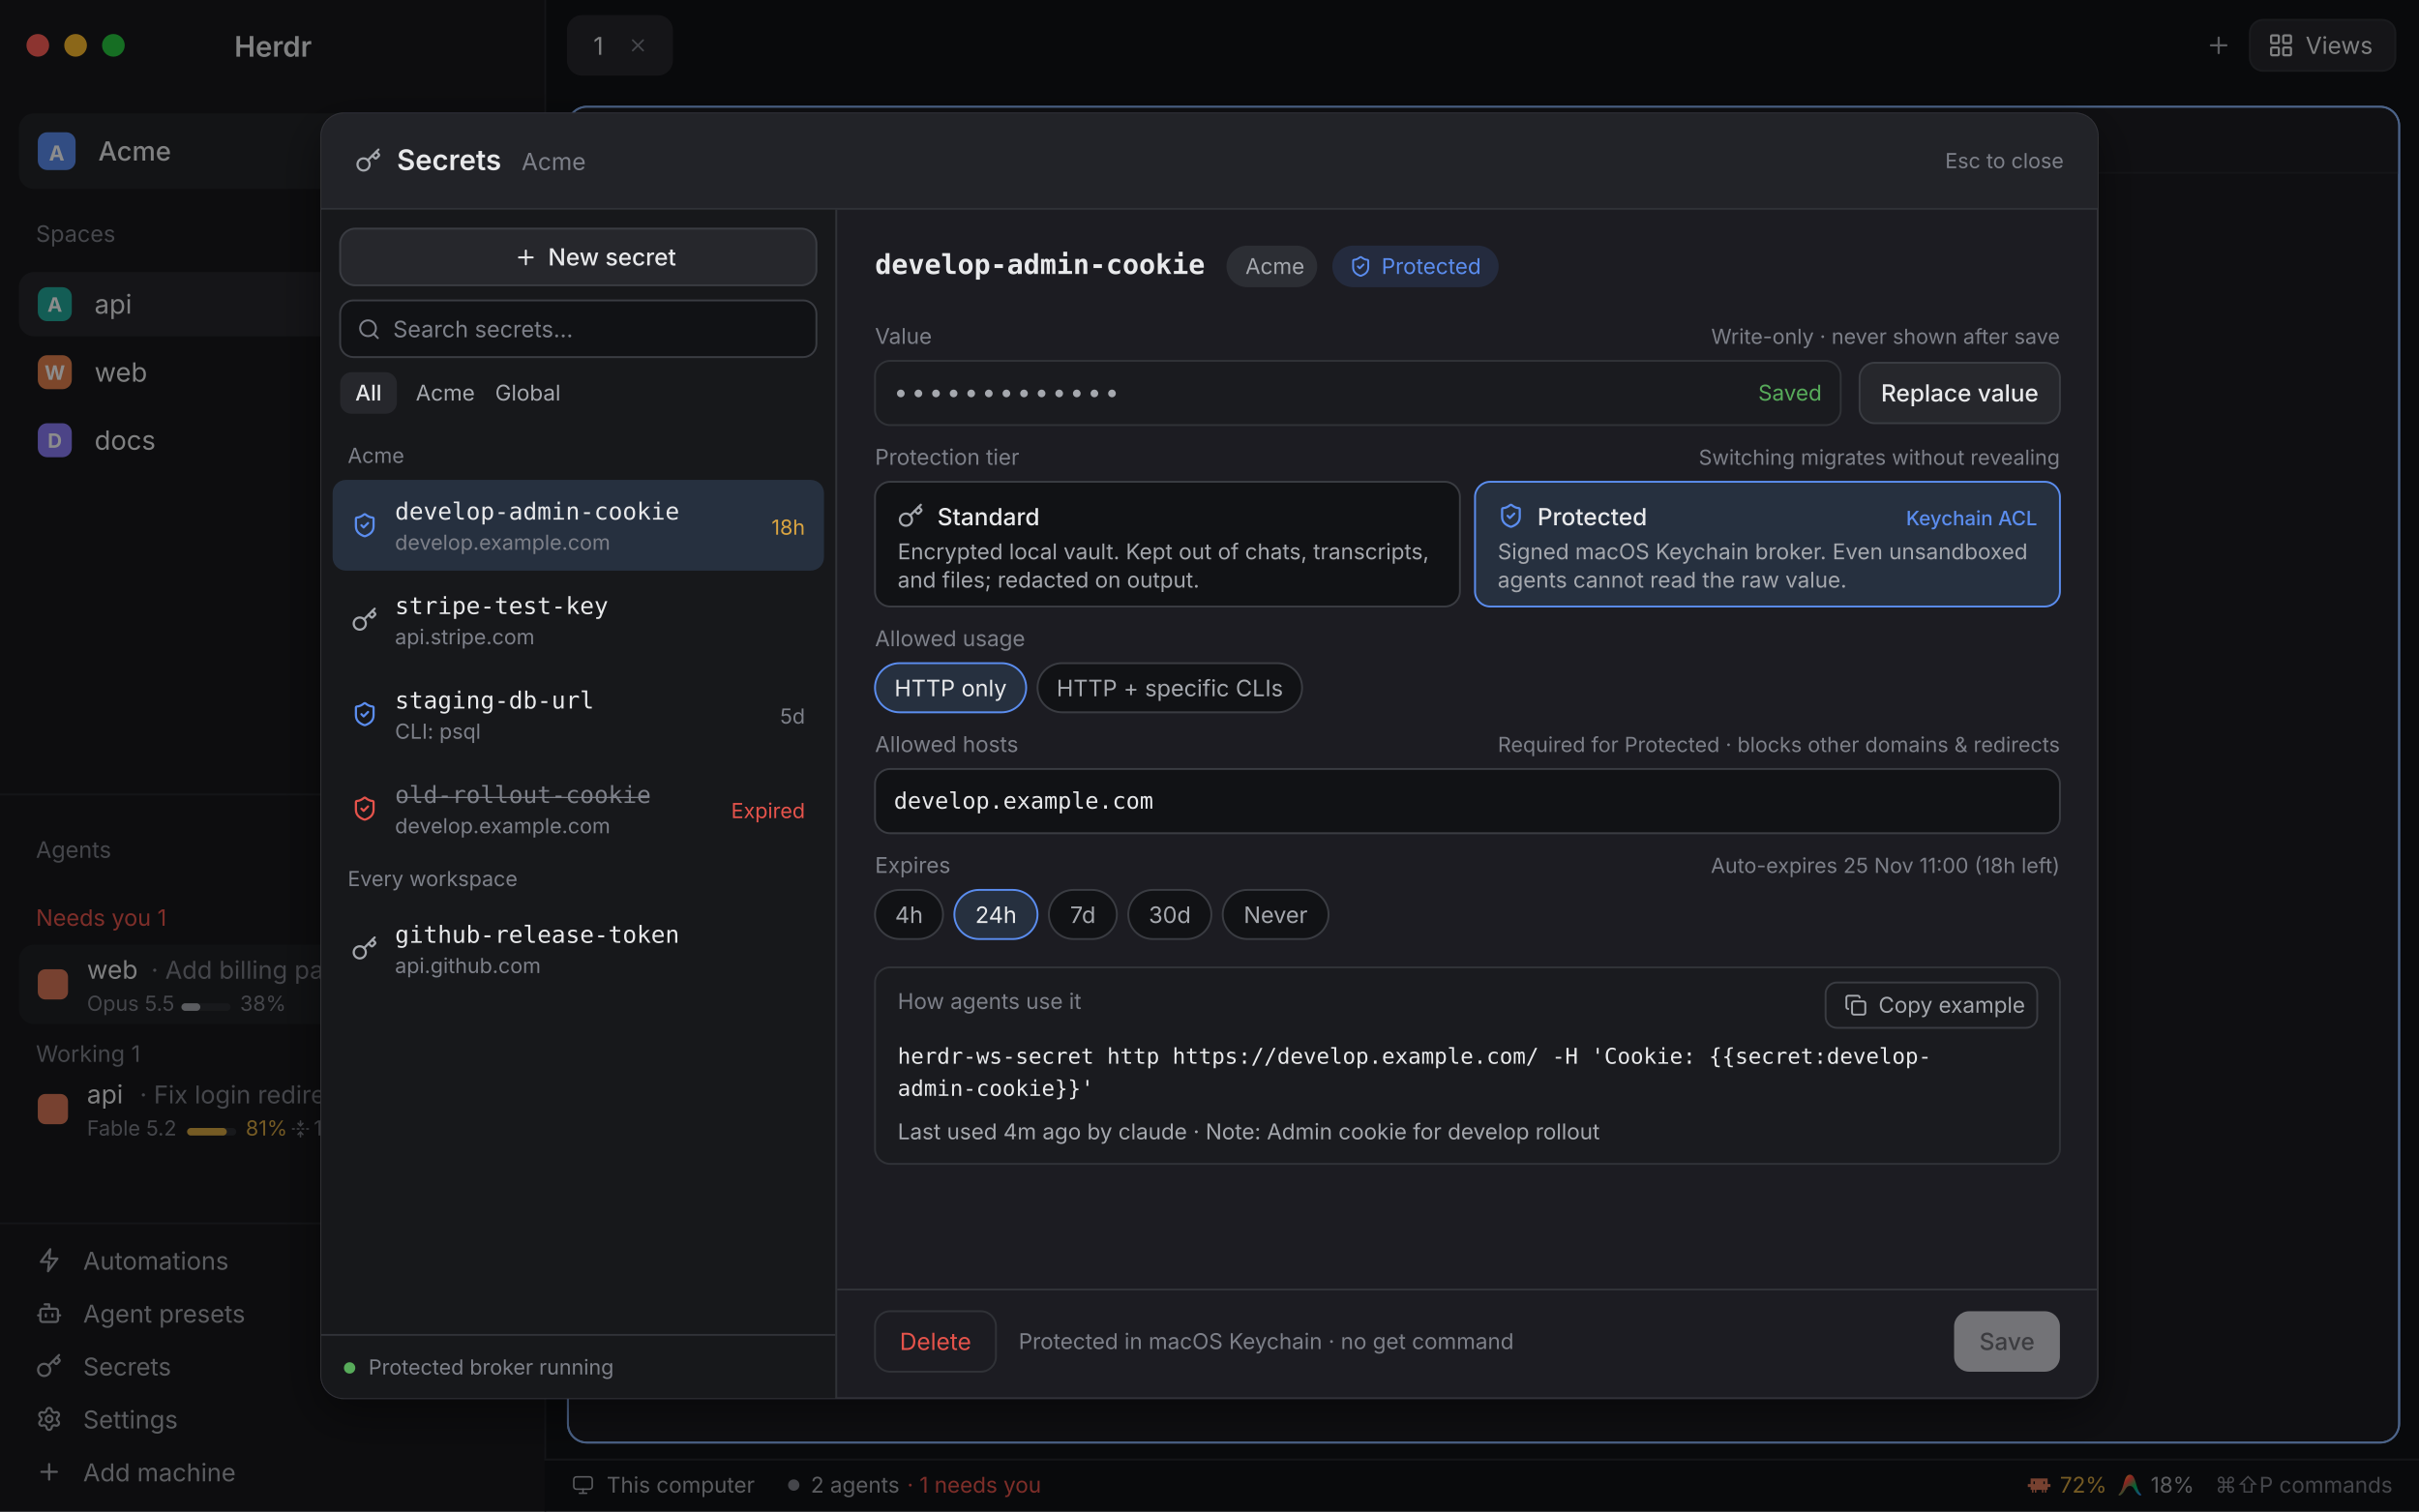
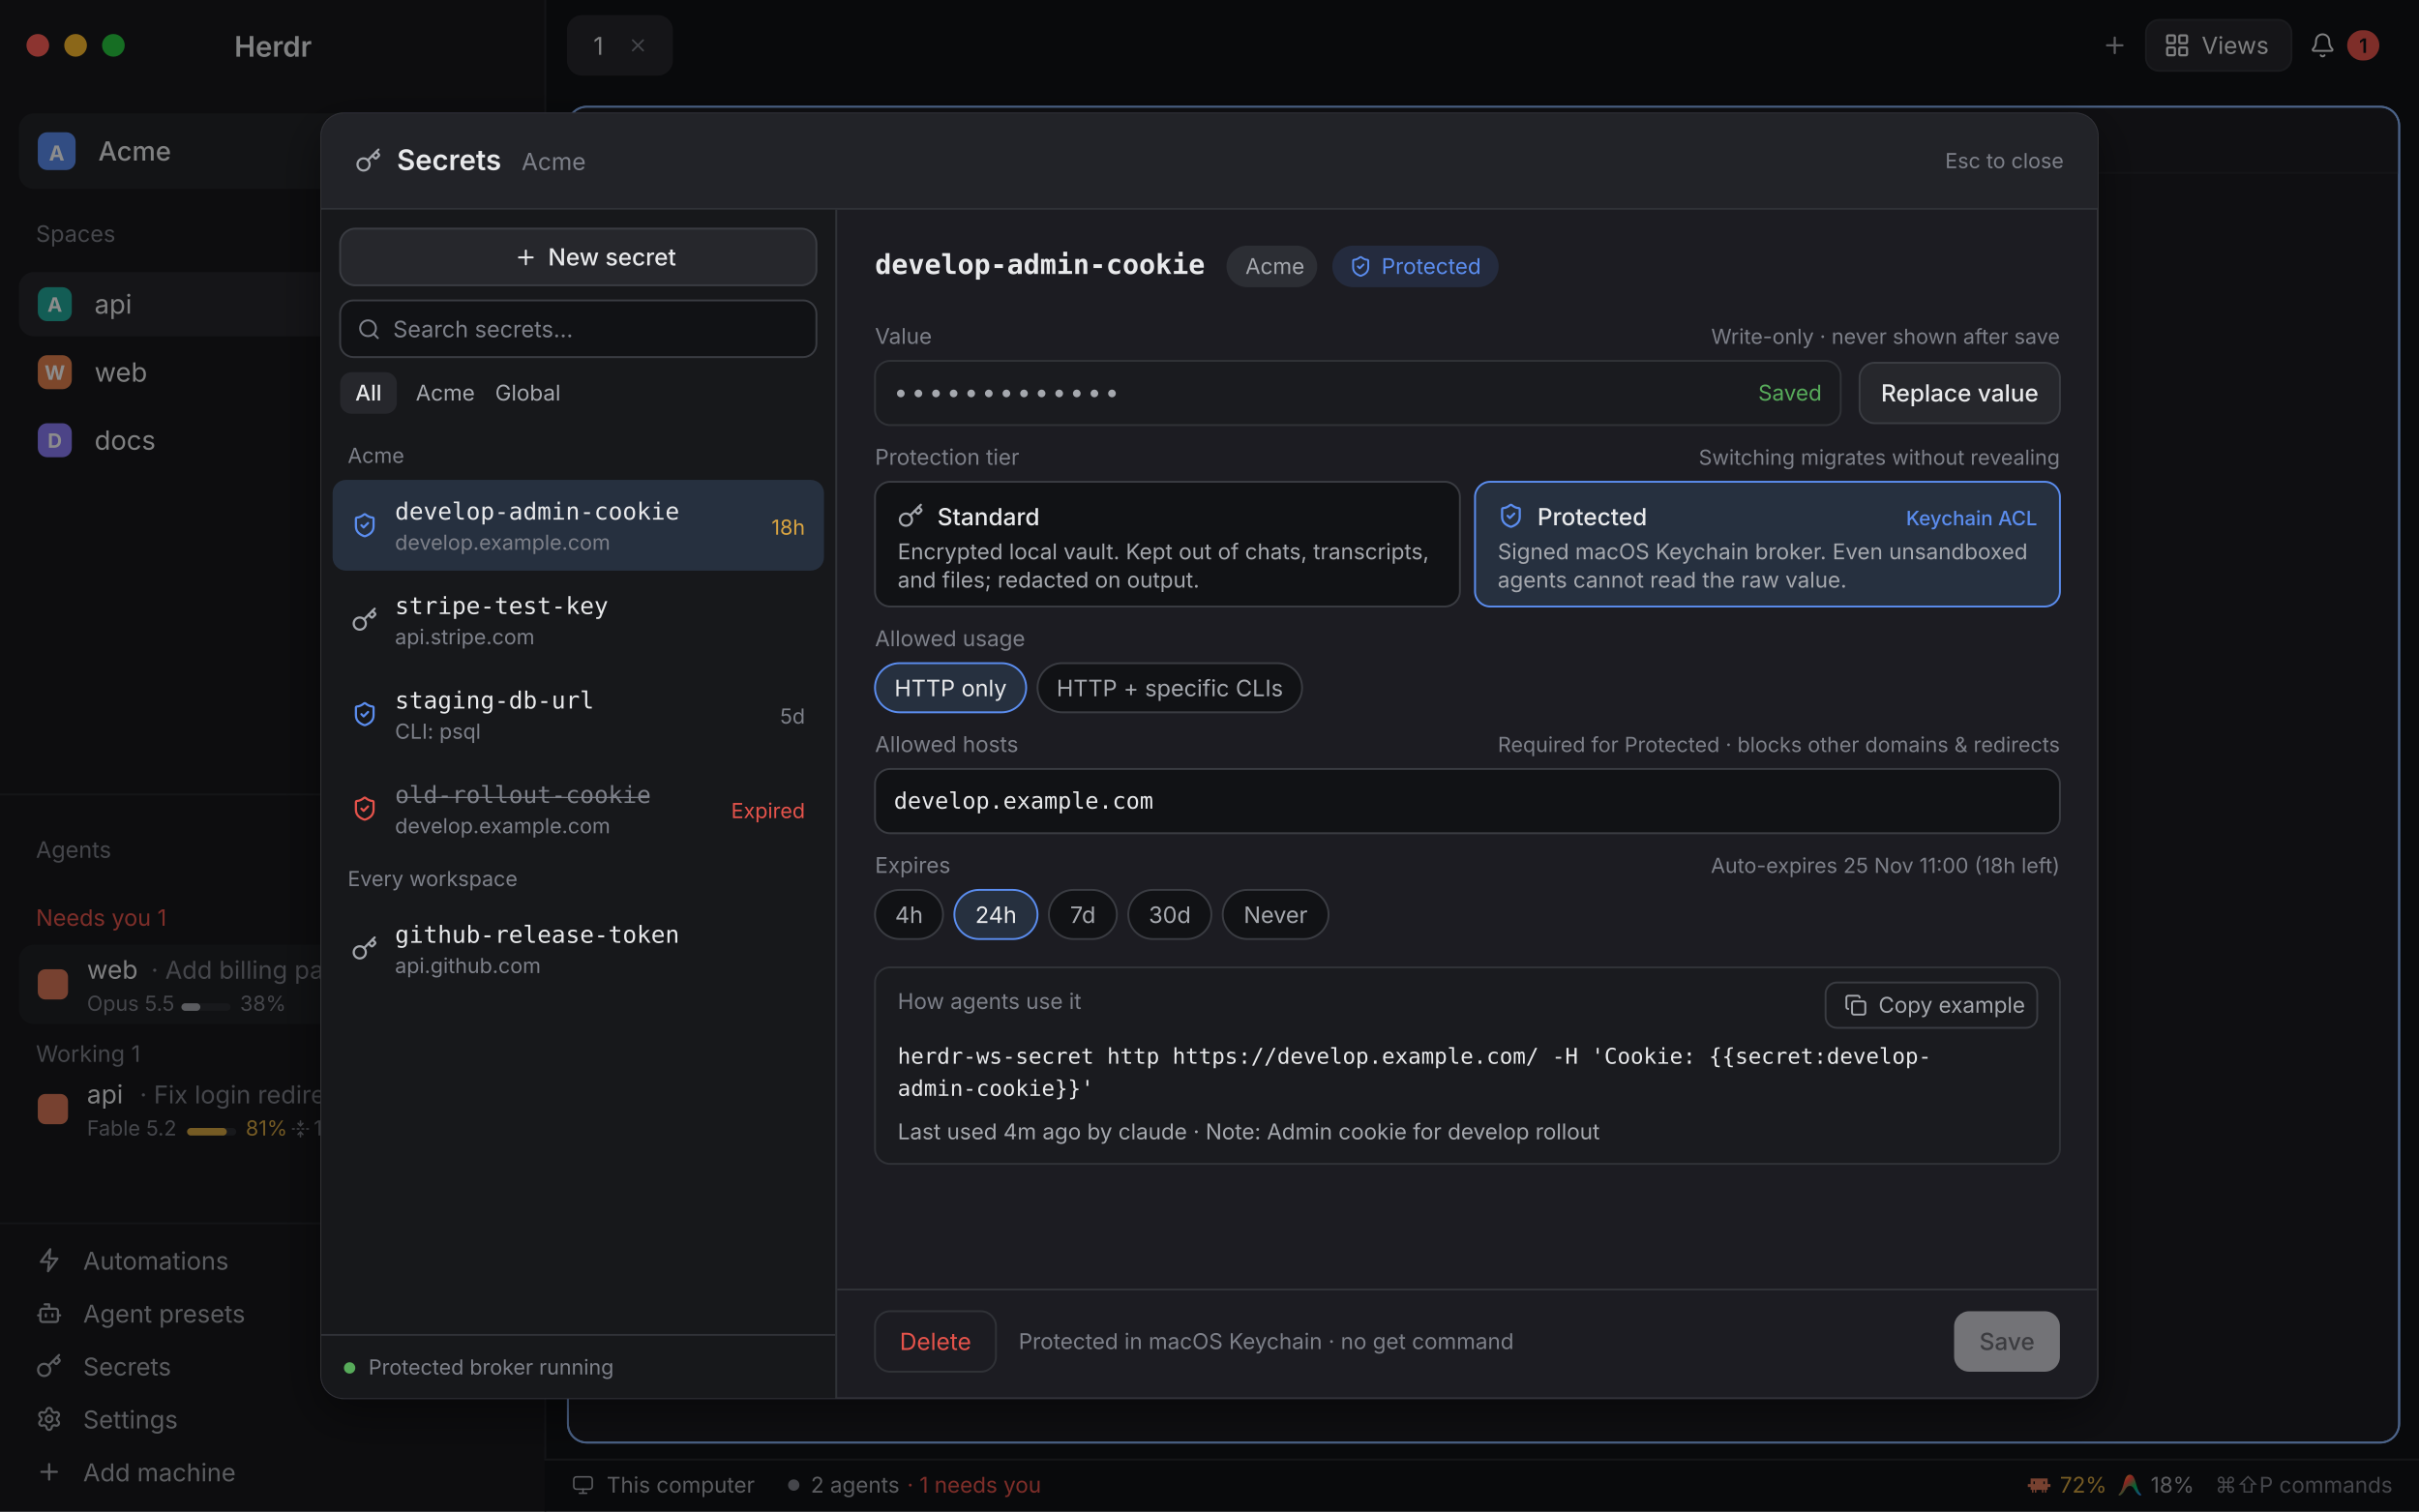
<svg xmlns="http://www.w3.org/2000/svg" width="1280" height="800" viewBox="0 0 1280 800" font-family="Geist, -apple-system, 'Helvetica Neue', sans-serif">
  <defs>
    <filter id="shadow" x="-20%" y="-20%" width="140%" height="140%">
      <feDropShadow dx="0" dy="8" stdDeviation="12" flood-color="#000" flood-opacity="0.45" />
    </filter>
    <clipPath id="pane">
      <rect x="301" y="57" width="968" height="706" rx="10" />
    </clipPath>
  </defs>
  <rect x="0" y="0" width="1280" height="800" rx="0" fill="#111215" />
  <rect width="288" height="800" fill="#17181b" />
  <rect x="288" width="1" height="800" fill="#25272b" />
  <circle cx="20" cy="24" r="6" fill="#ff5f57" />
  <circle cx="40" cy="24" r="6" fill="#febc2e" />
  <circle cx="60" cy="24" r="6" fill="#28c840" />
  <text x="124" y="30" fill="#e8e9eb" font-size="15" font-weight="600">Herdr</text>
  <rect x="10" y="60" width="268" height="40" rx="8" fill="#232428" />
  <rect x="20" y="70" width="20" height="20" rx="5" fill="#5b8def" />
  <text x="30" y="85" fill="#fff" font-size="11" font-weight="700" text-anchor="middle">A</text>
  <text x="52" y="85" fill="#e8e9eb" font-size="14" font-weight="500">Acme</text>
-   <circle cx="228" cy="80" r="3" fill="#e5534b" />
-   <text x="242" y="85" fill="#7d8089" font-size="11.5">3</text>
  <path d="M256 78 l4 4 l4 -4" stroke="#7d8089" stroke-width="1.5" fill="none" />
  <text x="19" y="128" fill="#7d8089" font-size="12">Spaces</text>
  <text x="256" y="129" fill="#7d8089" font-size="16">+</text>
  <rect x="10" y="144" width="268" height="34" rx="8" fill="#26272c" />
  <rect x="20" y="152" width="18" height="18" rx="5" fill="#22a99a" />
  <text x="29" y="165" fill="#fff" font-size="10.5" font-weight="700" text-anchor="middle">A</text>
  <text x="50" y="166" fill="#e8e9eb" font-size="14">api</text>
  <rect x="20" y="188" width="18" height="18" rx="5" fill="#e3814f" />
  <text x="29" y="201" fill="#fff" font-size="10.5" font-weight="700" text-anchor="middle">W</text>
  <text x="50" y="202" fill="#e8e9eb" font-size="14">web</text>
  <text x="268" y="202" fill="#7d8089" font-size="11.5" text-anchor="end">billing ↑2</text>
  <rect x="20" y="224" width="18" height="18" rx="5" fill="#8b7cf6" />
  <text x="29" y="237" fill="#fff" font-size="10.5" font-weight="700" text-anchor="middle">D</text>
  <text x="50" y="238" fill="#e8e9eb" font-size="14">docs</text>
  <rect y="420" width="288" height="1" fill="#25272b" />
  <text x="19" y="454" fill="#7d8089" font-size="12">Agents</text>
  <circle cx="234" cy="450" r="5.5" stroke="#7d8089" stroke-width="1.3" fill="none" />
  <path d="M234 447 v3 l2 1.3" stroke="#7d8089" stroke-width="1.3" fill="none" stroke-linecap="round" />
  <text x="256" y="455" fill="#7d8089" font-size="16">+</text>
  <text x="19" y="490" fill="#e5534b" font-size="12">Needs you 1</text>
  <rect x="10" y="500" width="268" height="42" rx="8" fill="#1f2024" />
  <rect x="20" y="513" width="16" height="16" rx="4" fill="#d97757" />
  <text x="46" y="518" fill="#e8e9eb" font-size="13.5">web</text>
  <text x="80" y="518" fill="#7d8089" font-size="13">· Add billing page</text>
  <text x="46" y="535" fill="#7d8089" font-size="11">Opus 5.5</text>
  <rect x="96" y="531" width="26" height="4" rx="2" fill="#2c2e33" />
  <rect x="96" y="531" width="10" height="4" rx="2" fill="#a5a8ae" />
  <text x="127" y="535" fill="#7d8089" font-size="11">38%</text>
  <text x="19" y="562" fill="#7d8089" font-size="12">Working 1</text>
  <rect x="20" y="579" width="16" height="16" rx="4" fill="#d97757" />
  <text x="46" y="584" fill="#e8e9eb" font-size="13.5">api</text>
  <text x="74" y="584" fill="#7d8089" font-size="13">· Fix login redirect</text>
  <text x="46" y="601" fill="#7d8089" font-size="11">Fable 5.2</text>
  <rect x="99" y="597" width="26" height="4" rx="2" fill="#2c2e33" />
  <rect x="99" y="597" width="21" height="4" rx="2" fill="#d6a541" />
  <text x="130" y="601" fill="#d6a541" font-size="11">81%</text>
  <g transform="translate(154 592.5) scale(0.4167)" fill="none" stroke="#7d8089" stroke-width="2" stroke-linecap="round" stroke-linejoin="round">
    <path d="M12 22v-6" />
    <path d="M12 8V2" />
    <path d="M4 12H2" />
    <path d="M10 12H8" />
    <path d="M16 12h-2" />
    <path d="M22 12h-2" />
    <path d="m15 19-3-3-3 3" />
    <path d="m15 5-3 3-3-3" />
  </g>
  <text x="166" y="601" fill="#7d8089" font-size="11">1</text>
  <rect y="647" width="288" height="1" fill="#25272b" />
  <g transform="translate(19 660) scale(0.5833)" fill="none" stroke="#a5a8ae" stroke-width="2.00" stroke-linecap="round" stroke-linejoin="round">
    <path d="M13 2 4.5 13.5H12L11 22l8.5-11.5H12z" />
  </g>
  <text x="44" y="672" fill="#a5a8ae" font-size="13">Automations</text>
  <g transform="translate(19 688) scale(0.5833)" fill="none" stroke="#a5a8ae" stroke-width="2.00" stroke-linecap="round" stroke-linejoin="round">
    <path d="M12 8V4H8" />
    <rect width="16" height="12" x="4" y="8" rx="2" />
    <path d="M2 14h2" />
    <path d="M20 14h2" />
    <path d="M15 13v2" />
    <path d="M9 13v2" />
  </g>
  <text x="44" y="700" fill="#a5a8ae" font-size="13">Agent presets</text>
  <g transform="translate(19 716) scale(0.5833)" fill="none" stroke="#a5a8ae" stroke-width="2.00" stroke-linecap="round" stroke-linejoin="round">
    <path d="m15.5 7.5 2.3 2.3a1 1 0 0 0 1.4 0l2.1-2.1a1 1 0 0 0 0-1.4L19 4" />
    <path d="m21 2-9.6 9.6" />
    <circle cx="7.5" cy="15.5" r="5.5" />
  </g>
  <text x="44" y="728" fill="#a5a8ae" font-size="13">Secrets</text>
  <g transform="translate(19 744) scale(0.5833)" fill="none" stroke="#a5a8ae" stroke-width="2.00" stroke-linecap="round" stroke-linejoin="round">
    <path d="M9.671 4.136a2.34 2.34 0 0 1 4.659 0 2.34 2.34 0 0 0 3.319 1.915 2.34 2.34 0 0 1 2.33 4.033 2.34 2.34 0 0 0 0 3.831 2.34 2.34 0 0 1-2.33 4.033 2.34 2.34 0 0 0-3.319 1.915 2.34 2.34 0 0 1-4.659 0 2.34 2.34 0 0 0-3.32-1.915 2.34 2.34 0 0 1-2.33-4.033 2.34 2.34 0 0 0 0-3.831A2.34 2.34 0 0 1 6.35 6.051a2.34 2.34 0 0 0 3.319-1.915" />
    <circle cx="12" cy="12" r="3" />
  </g>
  <text x="44" y="756" fill="#a5a8ae" font-size="13">Settings</text>
  <g transform="translate(19 772) scale(0.5833)" fill="none" stroke="#a5a8ae" stroke-width="2.00" stroke-linecap="round" stroke-linejoin="round">
    <path d="M5 12h14" />
    <path d="M12 5v14" />
  </g>
  <text x="44" y="784" fill="#a5a8ae" font-size="13">Add machine</text>
  <rect x="300" y="8" width="56.06" height="32" rx="8" fill="#26272c" />
  <text x="314" y="29" fill="#e8e9eb" font-size="13">1</text>
  <g transform="translate(332.06 18.5) scale(0.4583)" fill="none" stroke="#7d8089" stroke-width="2" stroke-linecap="round" stroke-linejoin="round">
    <path d="M18 6 6 18" />
    <path d="m6 6 12 12" />
  </g>
-   <g transform="translate(1167 17) scale(0.5833)" fill="none" stroke="#a5a8ae" stroke-width="2" stroke-linecap="round" stroke-linejoin="round">
+   <g transform="translate(1112 17) scale(0.5833)" fill="none" stroke="#a5a8ae" stroke-width="2" stroke-linecap="round" stroke-linejoin="round">
    <path d="M5 12h14" />
    <path d="M12 5v14" />
  </g>
-   <rect x="1190.5" y="10.5" width="77" height="27" rx="7" fill="#26272c" stroke="#2f3137" />
-   <g transform="translate(1200 17) scale(0.5833)" fill="none" stroke="#e8e9eb" stroke-width="2" stroke-linecap="round" stroke-linejoin="round">
+   <rect x="1135.5" y="10.5" width="77" height="27" rx="7" fill="#26272c" stroke="#2f3137" />
+   <g transform="translate(1145 17) scale(0.5833)" fill="none" stroke="#e8e9eb" stroke-width="2" stroke-linecap="round" stroke-linejoin="round">
    <rect width="7" height="7" x="3" y="3" rx="1" />
    <rect width="7" height="7" x="14" y="3" rx="1" />
    <rect width="7" height="7" x="14" y="14" rx="1" />
    <rect width="7" height="7" x="3" y="14" rx="1" />
  </g>
-   <text x="1220" y="28.5" fill="#e8e9eb" font-size="12.5">Views</text>
+   <text x="1165" y="28.5" fill="#e8e9eb" font-size="12.5">Views</text>
+   <g transform="translate(1222 17) scale(0.5833)" fill="none" stroke="#e8e9eb" stroke-width="1.75" stroke-linecap="round" stroke-linejoin="round">
+     <path d="M10.268 21a2 2 0 0 0 3.464 0" />
+     <path d="M3.262 15.326A1 1 0 0 0 4 17h16a1 1 0 0 0 .74-1.673C19.41 13.956 18 12.499 18 8A6 6 0 0 0 6 8c0 4.499-1.411 5.956-2.738 7.326" />
+   </g>
+   <rect x="1242" y="16" width="17" height="16" rx="8" fill="#e5534b" />
+   <text x="1250.5" y="28" fill="#111215" font-size="10.5" font-weight="600" text-anchor="middle">1</text>
  <rect x="300.5" y="56.5" width="969" height="707" rx="10" fill="#1b1c20" stroke="#8ab4f8" />
  <g clip-path="url(#pane)">
    <rect x="301" y="57" width="968" height="34" rx="0" fill="#1d1e22" />
    <rect x="301" y="91" width="968" height="1" rx="0" fill="#25272b" />
    <text x="322" y="79" fill="#e8e9eb" font-size="13" font-weight="500">Claude Code</text>
    <text x="322" y="130" fill="#7d8089" font-size="15" font-family="'JetBrains Mono', Menlo, monospace">❯</text>
  </g>
  <rect x="300.5" y="56.5" width="969" height="707" rx="10" fill="none" stroke="#8ab4f8" />
  <rect x="288" y="772" width="992" height="28" fill="#111215" />
  <rect x="288" y="772" width="992" height="1" fill="#25272b" />
  <g transform="translate(302 779.5) scale(0.5417)" fill="none" stroke="#a5a8ae" stroke-width="1.5" stroke-linecap="round" stroke-linejoin="round">
    <rect x="3" y="4" width="18" height="12" rx="2.5" />
    <path d="M8.5 20h7M12 16v4" />
  </g>
  <text x="321" y="790" fill="#a5a8ae" font-size="11.5">This computer</text>
  <circle cx="420" cy="786" r="3" fill="#7d8089" />
  <text x="429" y="790" fill="#a5a8ae" font-size="11.5">2 agents</text>
  <text x="480" y="790" fill="#e5534b" font-size="11.5">· 1 needs you</text>
  <g transform="translate(1073 780) scale(0.5)" fill="#D97757">
    <path clip-rule="evenodd" d="M20.998 10.949H24v3.102h-3v3.028h-1.487V20H18v-2.921h-1.487V20H15v-2.921H9V20H7.488v-2.921H6V20H4.487v-2.921H3V14.05H0V10.95h3V5h17.998v5.949zM6 10.949h1.488V8.102H6v2.847zm10.51 0H18V8.102h-1.49v2.847z" fill-rule="evenodd" />
  </g>
  <text x="1090" y="790" fill="#d6a541" font-size="11.5">72%</text>
  <g transform="translate(1121 780) scale(0.5)">
    <defs>
      <linearGradient id="agy-grad" x1="0" y1="0" x2="1" y2="1">
        <stop offset="0" stop-color="#FFE432" />
        <stop offset=".35" stop-color="#FC413D" />
        <stop offset=".65" stop-color="#00B95C" />
        <stop offset="1" stop-color="#3186FF" />
      </linearGradient>
    </defs>
    <path d="M21.751 22.607c1.34 1.005 3.35.335 1.508-1.508C17.73 15.74 18.904 1 12.037 1 5.17 1 6.342 15.74.815 21.1c-2.01 2.009.167 2.511 1.507 1.506 5.192-3.517 4.857-9.714 9.715-9.714 4.857 0 4.522 6.197 9.714 9.715z" fill="url(#agy-grad)" />
  </g>
  <text x="1138" y="790" fill="#a5a8ae" font-size="11.5">18%</text>
  <text x="1266" y="790" fill="#7d8089" font-size="11.5" text-anchor="end">⌘⇧P  commands</text>
  <rect width="1280" height="800" fill="#000" opacity="0.45" />
  <g filter="url(#shadow)">
    <rect x="170" y="60" width="940" height="680" rx="12" fill="#1d1e22" stroke="#303237" />
  </g>
  <clipPath id="dialog">
    <rect x="170" y="60" width="940" height="680" rx="12" fill="#000" />
  </clipPath>
  <g clip-path="url(#dialog)">
    <rect x="170" y="60" width="940" height="50" rx="0" fill="#222328" />
    <rect x="170" y="110" width="940" height="1" rx="0" fill="#303237" />
    <g transform="translate(188 78) scale(0.5833)" fill="none" stroke="#a5a8ae" stroke-width="2" stroke-linecap="round" stroke-linejoin="round">
      <path d="m15.5 7.5 2.3 2.3a1 1 0 0 0 1.4 0l2.1-2.1a1 1 0 0 0 0-1.4L19 4" />
      <path d="m21 2-9.6 9.6" />
      <circle cx="7.5" cy="15.5" r="5.5" />
    </g>
    <text x="210" y="90" fill="#e8e9eb" font-size="15" font-weight="600">Secrets</text>
    <text x="276" y="90" fill="#7d8089" font-size="12.5">Acme</text>
    <text x="1092" y="89" fill="#7d8089" font-size="11" text-anchor="end">Esc to close</text>
    <rect x="170" y="111" width="272" height="629" rx="0" fill="#17181b" />
    <rect x="442" y="111" width="1" height="629" rx="0" fill="#303237" />
    <rect x="180" y="121" width="252" height="30" rx="8" fill="#26272c" stroke="#3a3c42" />
    <g transform="translate(272 130) scale(0.5208)" fill="none" stroke="#e8e9eb" stroke-width="2" stroke-linecap="round" stroke-linejoin="round">
      <path d="M5 12h14" />
      <path d="M12 5v14" />
    </g>
    <text x="290" y="140.5" fill="#e8e9eb" font-size="12.5" font-weight="500">New secret</text>
    <rect x="180" y="159" width="252" height="30" rx="7" fill="#111215" stroke="#3a3c42" />
    <g transform="translate(189 168) scale(0.5208)" fill="none" stroke="#7d8089" stroke-width="2" stroke-linecap="round" stroke-linejoin="round">
      <circle cx="11" cy="11" r="8" />
      <path d="m21 21-4.3-4.3" />
    </g>
    <text x="208" y="178.5" fill="#7d8089" font-size="12">Search secrets…</text>
    <rect x="180" y="197" width="30" height="22" rx="6" fill="#26272c" />
    <text x="188" y="212" fill="#e8e9eb" font-size="11.5" font-weight="500">All</text>
    <text x="220" y="212" fill="#a5a8ae" font-size="11.5">Acme</text>
    <text x="262" y="212" fill="#a5a8ae" font-size="11.5">Global</text>
    <text x="184" y="245" fill="#7d8089" font-size="11">Acme</text>
    <rect x="176" y="254" width="260" height="48" rx="7" fill="#26303f" />
    <g transform="translate(186 271) scale(0.5833)" fill="none" stroke="#5b8def" stroke-width="2" stroke-linecap="round" stroke-linejoin="round">
      <path d="M20 13c0 5-3.5 7.5-7.66 8.95a1 1 0 0 1-.67-.01C7.5 20.5 4 18 4 13V6a1 1 0 0 1 1-1c2 0 4.5-1.2 6.24-2.72a1.17 1.17 0 0 1 1.52 0C14.51 3.81 17 5 19 5a1 1 0 0 1 1 1z" />
      <path d="m9 12 2 2 4-4" />
    </g>
    <text x="209" y="275" fill="#e8e9eb" font-size="12.5" font-family="'JetBrains Mono', ui-monospace, Menlo, monospace">develop-admin-cookie</text>
    <text x="209" y="291" fill="#7d8089" font-size="11">develop.example.com</text>
    <text x="426" y="283" fill="#d9a441" font-size="11" text-anchor="end">18h</text>
    <g transform="translate(186 321) scale(0.5833)" fill="none" stroke="#a5a8ae" stroke-width="2" stroke-linecap="round" stroke-linejoin="round">
      <path d="m15.5 7.5 2.3 2.3a1 1 0 0 0 1.4 0l2.1-2.1a1 1 0 0 0 0-1.4L19 4" />
      <path d="m21 2-9.6 9.6" />
      <circle cx="7.5" cy="15.5" r="5.5" />
    </g>
    <text x="209" y="325" fill="#e8e9eb" font-size="12.5" font-family="'JetBrains Mono', ui-monospace, Menlo, monospace">stripe-test-key</text>
    <text x="209" y="341" fill="#7d8089" font-size="11">api.stripe.com</text>
    <g transform="translate(186 371) scale(0.5833)" fill="none" stroke="#5b8def" stroke-width="2" stroke-linecap="round" stroke-linejoin="round">
      <path d="M20 13c0 5-3.5 7.5-7.66 8.95a1 1 0 0 1-.67-.01C7.5 20.5 4 18 4 13V6a1 1 0 0 1 1-1c2 0 4.5-1.2 6.24-2.72a1.17 1.17 0 0 1 1.52 0C14.51 3.81 17 5 19 5a1 1 0 0 1 1 1z" />
      <path d="m9 12 2 2 4-4" />
    </g>
    <text x="209" y="375" fill="#e8e9eb" font-size="12.5" font-family="'JetBrains Mono', ui-monospace, Menlo, monospace">staging-db-url</text>
    <text x="209" y="391" fill="#7d8089" font-size="11">CLI: psql</text>
    <text x="426" y="383" fill="#7d8089" font-size="11" text-anchor="end">5d</text>
    <g transform="translate(186 421) scale(0.5833)" fill="none" stroke="#e5534b" stroke-width="2" stroke-linecap="round" stroke-linejoin="round">
      <path d="M20 13c0 5-3.5 7.5-7.66 8.95a1 1 0 0 1-.67-.01C7.5 20.5 4 18 4 13V6a1 1 0 0 1 1-1c2 0 4.5-1.2 6.24-2.72a1.17 1.17 0 0 1 1.52 0C14.51 3.81 17 5 19 5a1 1 0 0 1 1 1z" />
      <path d="m9 12 2 2 4-4" />
    </g>
    <text x="209" y="425" fill="#7d8089" font-size="12.5" font-family="'JetBrains Mono', ui-monospace, Menlo, monospace" text-decoration="line-through">old-rollout-cookie</text>
    <text x="209" y="441" fill="#7d8089" font-size="11">develop.example.com</text>
    <text x="426" y="433" fill="#e5534b" font-size="11" text-anchor="end">Expired</text>
    <text x="184" y="469" fill="#7d8089" font-size="11">Every workspace</text>
    <g transform="translate(186 495) scale(0.5833)" fill="none" stroke="#a5a8ae" stroke-width="2" stroke-linecap="round" stroke-linejoin="round">
      <path d="m15.5 7.5 2.3 2.3a1 1 0 0 0 1.4 0l2.1-2.1a1 1 0 0 0 0-1.4L19 4" />
      <path d="m21 2-9.6 9.6" />
      <circle cx="7.5" cy="15.5" r="5.5" />
    </g>
    <text x="209" y="499" fill="#e8e9eb" font-size="12.5" font-family="'JetBrains Mono', ui-monospace, Menlo, monospace">github-release-token</text>
    <text x="209" y="515" fill="#7d8089" font-size="11">api.github.com</text>
    <rect x="170" y="706" width="272" height="1" rx="0" fill="#303237" />
    <circle cx="185" cy="724" r="3" fill="#57ab5a" />
    <text x="195" y="727.5" fill="#7d8089" font-size="11">Protected broker running</text>
    <text x="463" y="145" fill="#e8e9eb" font-size="14.5" font-family="'JetBrains Mono', ui-monospace, Menlo, monospace" font-weight="600">develop-admin-cookie</text>
    <rect x="649" y="130" width="48" height="22" rx="11" fill="#2c2e34" />
    <text x="659" y="145" fill="#a5a8ae" font-size="11.5">Acme</text>
    <rect x="705" y="130" width="88" height="22" rx="11" fill="#5b8def24" />
    <g transform="translate(714 135) scale(0.5)" fill="none" stroke="#5b8def" stroke-width="2" stroke-linecap="round" stroke-linejoin="round">
      <path d="M20 13c0 5-3.5 7.5-7.66 8.95a1 1 0 0 1-.67-.01C7.5 20.5 4 18 4 13V6a1 1 0 0 1 1-1c2 0 4.5-1.2 6.24-2.72a1.17 1.17 0 0 1 1.52 0C14.51 3.81 17 5 19 5a1 1 0 0 1 1 1z" />
      <path d="m9 12 2 2 4-4" />
    </g>
    <text x="731" y="145" fill="#5b8def" font-size="11.5">Protected</text>
    <text x="463" y="182" fill="#7d8089" font-size="11.5">Value</text>
    <text x="1090" y="182" fill="#7d8089" font-size="11" text-anchor="end">Write-only · never shown after save</text>
    <rect x="463" y="191" width="511" height="34" rx="8" fill="#1a1b1f" stroke="#303237" />
    <text x="473" y="212" fill="#a5a8ae" font-size="13" letter-spacing="2">•••••••••••••</text>
    <text x="964" y="212" fill="#57ab5a" font-size="11.5" text-anchor="end">Saved</text>
    <rect x="984" y="192" width="106" height="32" rx="8" fill="#26272c" stroke="#3a3c42" />
    <text x="1037" y="212.5" fill="#e8e9eb" font-size="12.5" text-anchor="middle" font-weight="500">Replace value</text>
    <text x="463" y="246" fill="#7d8089" font-size="11.5">Protection tier</text>
    <text x="1090" y="246" fill="#7d8089" font-size="11" text-anchor="end">Switching migrates without revealing</text>
    <rect x="463" y="255" width="309.5" height="66" rx="8" fill="#111215" stroke="#3a3c42" />
    <g transform="translate(475 266) scale(0.5833)" fill="none" stroke="#a5a8ae" stroke-width="2" stroke-linecap="round" stroke-linejoin="round">
      <path d="m15.5 7.5 2.3 2.3a1 1 0 0 0 1.4 0l2.1-2.1a1 1 0 0 0 0-1.4L19 4" />
      <path d="m21 2-9.6 9.6" />
      <circle cx="7.5" cy="15.5" r="5.5" />
    </g>
    <text x="496" y="278" fill="#e8e9eb" font-size="12.5" font-weight="500">Standard</text>
    <text x="475" y="296" fill="#a5a8ae" font-size="11.5">Encrypted local vault. Kept out of chats, transcripts,</text>
    <text x="475" y="311" fill="#a5a8ae" font-size="11.5">and files; redacted on output.</text>
    <rect x="780.5" y="255" width="309.5" height="66" rx="8" fill="#26303f" stroke="#5b8def" />
    <g transform="translate(792.5 266) scale(0.5833)" fill="none" stroke="#5b8def" stroke-width="2" stroke-linecap="round" stroke-linejoin="round">
      <path d="M20 13c0 5-3.5 7.5-7.66 8.95a1 1 0 0 1-.67-.01C7.5 20.5 4 18 4 13V6a1 1 0 0 1 1-1c2 0 4.5-1.2 6.24-2.72a1.17 1.17 0 0 1 1.52 0C14.51 3.81 17 5 19 5a1 1 0 0 1 1 1z" />
      <path d="m9 12 2 2 4-4" />
    </g>
    <text x="813.5" y="278" fill="#e8e9eb" font-size="12.5" font-weight="500">Protected</text>
    <text x="1078.0" y="278" fill="#5b8def" font-size="10.5" text-anchor="end" font-weight="500">Keychain ACL</text>
    <text x="792.5" y="296" fill="#a5a8ae" font-size="11.5">Signed macOS Keychain broker. Even unsandboxed</text>
    <text x="792.5" y="311" fill="#a5a8ae" font-size="11.5">agents cannot read the raw value.</text>
    <text x="463" y="342" fill="#7d8089" font-size="11.5">Allowed usage</text>
    <rect x="463" y="351" width="80" height="26" rx="13" fill="#26303f" stroke="#5b8def" />
    <text x="503.0" y="368.5" fill="#e8e9eb" font-size="12" text-anchor="middle">HTTP only</text>
    <rect x="549" y="351" width="140" height="26" rx="13" fill="#111215" stroke="#3a3c42" />
    <text x="619.0" y="368.5" fill="#a5a8ae" font-size="12" text-anchor="middle">HTTP + specific CLIs</text>
    <text x="463" y="398" fill="#7d8089" font-size="11.5">Allowed hosts</text>
    <text x="1090" y="398" fill="#7d8089" font-size="11" text-anchor="end">Required for Protected · blocks other domains &amp; redirects</text>
    <rect x="463" y="407" width="627" height="34" rx="8" fill="#111215" stroke="#3a3c42" />
    <text x="473" y="428" fill="#e8e9eb" font-size="12" font-family="'JetBrains Mono', ui-monospace, Menlo, monospace">develop.example.com</text>
    <text x="463" y="462" fill="#7d8089" font-size="11.5">Expires</text>
    <text x="1090" y="462" fill="#7d8089" font-size="11" text-anchor="end">Auto-expires 25 Nov 11:00 (18h left)</text>
    <rect x="463" y="471" width="36" height="26" rx="13" fill="#111215" stroke="#3a3c42" />
    <text x="481.0" y="488.5" fill="#a5a8ae" font-size="12" text-anchor="middle">4h</text>
    <rect x="505" y="471" width="44" height="26" rx="13" fill="#26303f" stroke="#5b8def" />
    <text x="527.0" y="488.5" fill="#e8e9eb" font-size="12" text-anchor="middle">24h</text>
    <rect x="555" y="471" width="36" height="26" rx="13" fill="#111215" stroke="#3a3c42" />
    <text x="573.0" y="488.5" fill="#a5a8ae" font-size="12" text-anchor="middle">7d</text>
    <rect x="597" y="471" width="44" height="26" rx="13" fill="#111215" stroke="#3a3c42" />
    <text x="619.0" y="488.5" fill="#a5a8ae" font-size="12" text-anchor="middle">30d</text>
    <rect x="647" y="471" width="56" height="26" rx="13" fill="#111215" stroke="#3a3c42" />
    <text x="675.0" y="488.5" fill="#a5a8ae" font-size="12" text-anchor="middle">Never</text>
    <rect x="463" y="512" width="627" height="104" rx="8" fill="#1a1b1f" stroke="#303237" />
    <text x="475" y="534" fill="#7d8089" font-size="11.5">How agents use it</text>
    <rect x="966" y="520" width="112" height="24" rx="6" fill="#1a1b1f" stroke="#3a3c42" />
    <g transform="translate(976 526) scale(0.5)" fill="none" stroke="#a5a8ae" stroke-width="2" stroke-linecap="round" stroke-linejoin="round">
      <rect width="14" height="14" x="8" y="8" rx="2" />
      <path d="M4 16c-1.1 0-2-.9-2-2V4c0-1.1.9-2 2-2h10c1.1 0 2 .9 2 2" />
    </g>
    <text x="994" y="536" fill="#a5a8ae" font-size="11.5">Copy example</text>
    <text x="475" y="563" fill="#e8e9eb" font-size="11.5" font-family="'JetBrains Mono', ui-monospace, Menlo, monospace">herdr-ws-secret http https://develop.example.com/ -H 'Cookie: {{secret:develop-</text>
    <text x="475" y="580" fill="#e8e9eb" font-size="11.5" font-family="'JetBrains Mono', ui-monospace, Menlo, monospace">admin-cookie}}'</text>
    <text x="475" y="603" fill="#a5a8ae" font-size="11.5">Last used 4m ago by claude   ·   Note: Admin cookie for develop rollout</text>
    <rect x="443" y="682" width="667" height="1" rx="0" fill="#303237" />
    <rect x="463" y="694" width="64" height="32" rx="8" fill="none" stroke="#303237" />
    <text x="495" y="714.5" fill="#e5534b" font-size="12.5" text-anchor="middle">Delete</text>
    <text x="539" y="714" fill="#7d8089" font-size="11.5">Protected in macOS Keychain · no get command</text>
    <rect x="1034" y="694" width="56" height="32" rx="8" fill="#ececed" opacity="0.42" />
    <text x="1062" y="714.5" fill="#17181b" font-size="12.5" text-anchor="middle" font-weight="500" opacity="0.6">Save</text>
  </g>
</svg>
